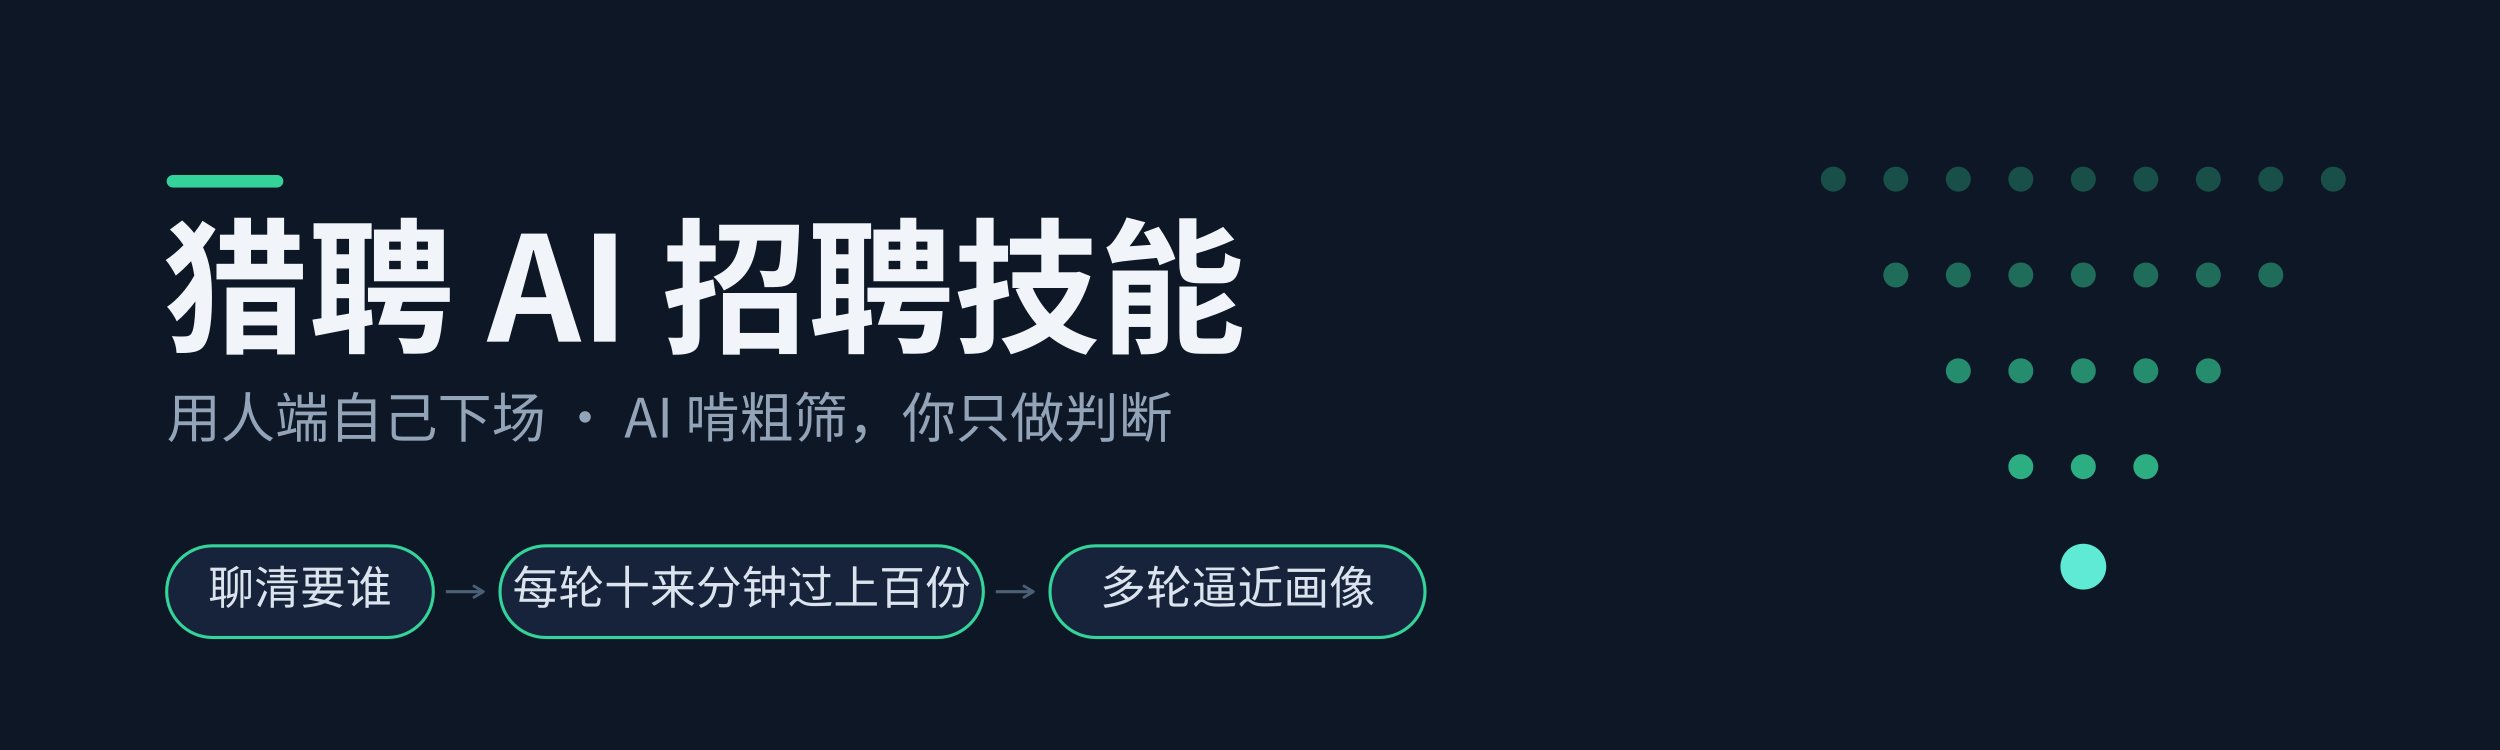
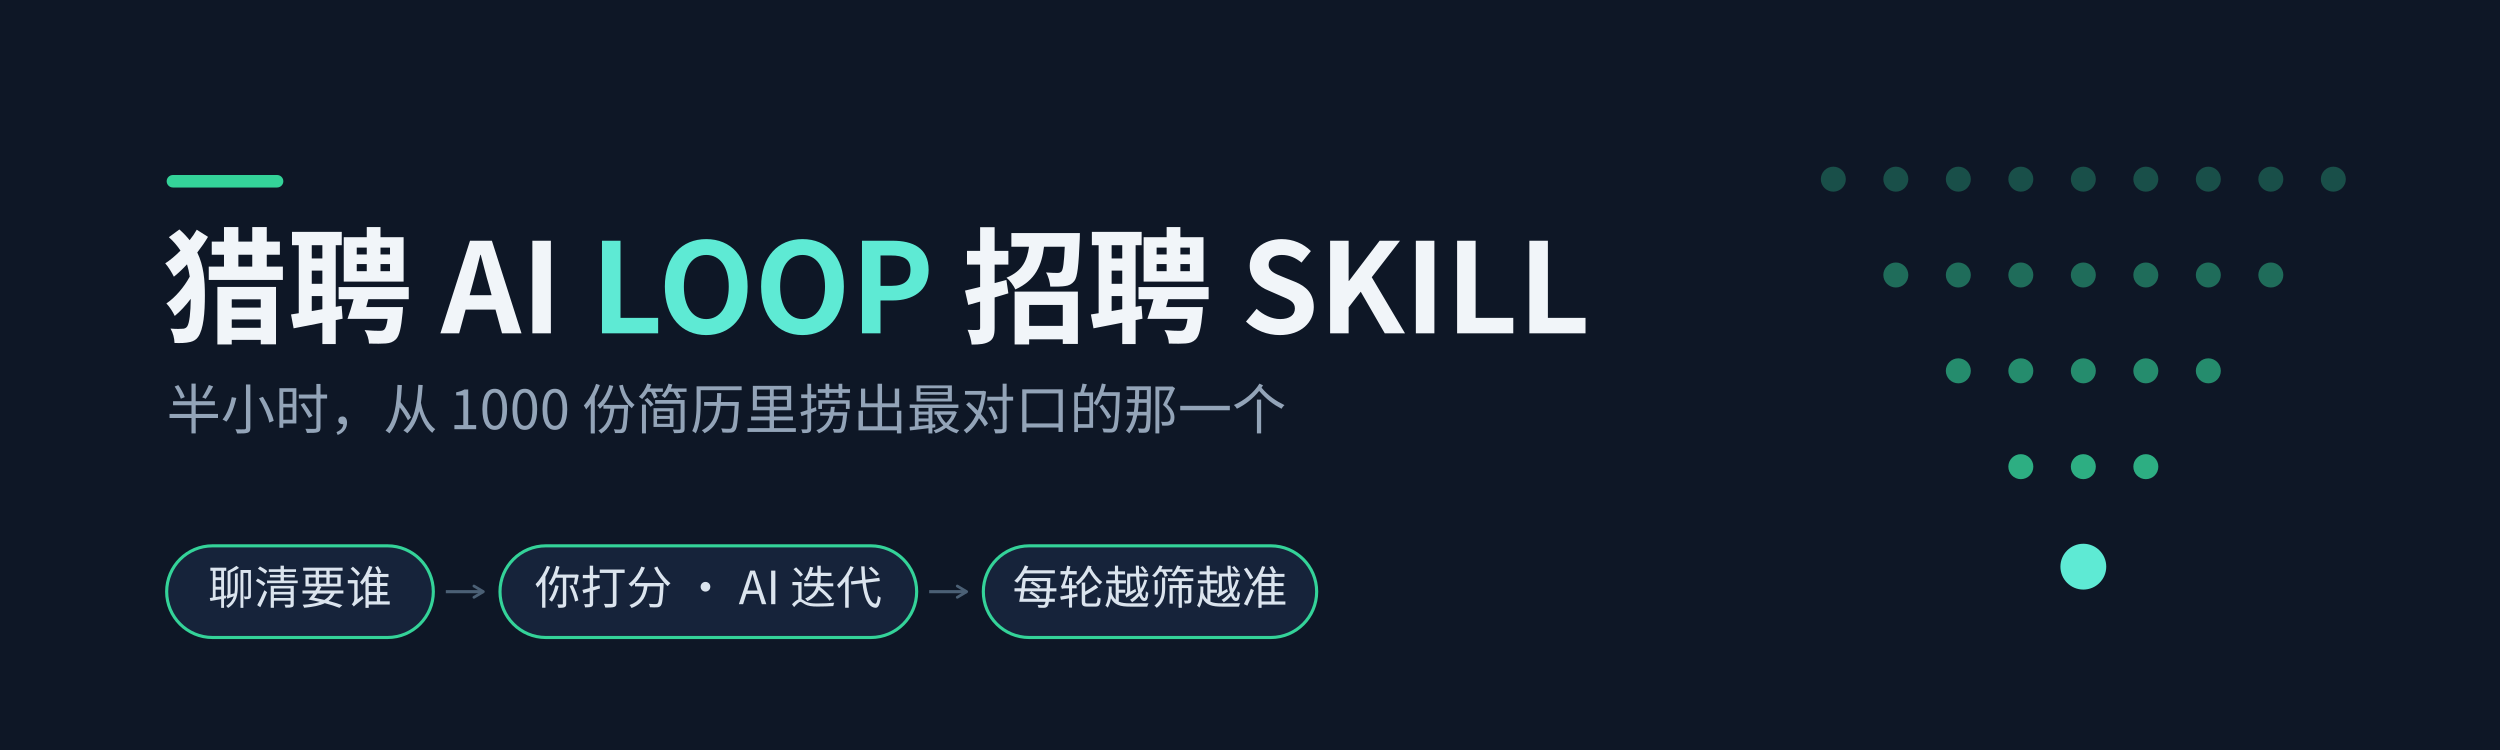
<svg xmlns="http://www.w3.org/2000/svg" viewBox="0 0 1200 360" role="img" font-family="'PingFang SC','Microsoft YaHei','Hiragino Sans GB','Noto Sans CJK SC',sans-serif">
  <defs>
    <marker id="ar" viewBox="0 0 10 10" refX="7" refY="5" markerWidth="6" markerHeight="6" orient="auto-start-reverse">
      <path d="M2 2L7 5L2 8" fill="none" stroke="#4b6075" stroke-width="1.5" stroke-linecap="round" stroke-linejoin="round" />
    </marker>
  </defs>
  <rect width="1200" height="360" fill="#0e1726" />
  <g fill="#34d399">
    <g opacity="0.30">
      <circle cx="880" cy="86" r="6" />
      <circle cx="910" cy="86" r="6" />
      <circle cx="940" cy="86" r="6" />
      <circle cx="970" cy="86" r="6" />
      <circle cx="1000" cy="86" r="6" />
      <circle cx="1030" cy="86" r="6" />
      <circle cx="1060" cy="86" r="6" />
      <circle cx="1090" cy="86" r="6" />
      <circle cx="1120" cy="86" r="6" />
    </g>
    <g opacity="0.45">
      <circle cx="910" cy="132" r="6" />
      <circle cx="940" cy="132" r="6" />
      <circle cx="970" cy="132" r="6" />
      <circle cx="1000" cy="132" r="6" />
      <circle cx="1030" cy="132" r="6" />
      <circle cx="1060" cy="132" r="6" />
      <circle cx="1090" cy="132" r="6" />
    </g>
    <g opacity="0.62">
      <circle cx="940" cy="178" r="6" />
      <circle cx="970" cy="178" r="6" />
      <circle cx="1000" cy="178" r="6" />
      <circle cx="1030" cy="178" r="6" />
      <circle cx="1060" cy="178" r="6" />
    </g>
    <g opacity="0.80">
      <circle cx="970" cy="224" r="6" />
      <circle cx="1000" cy="224" r="6" />
      <circle cx="1030" cy="224" r="6" />
    </g>
    <circle cx="1000" cy="272" r="11" fill="#5eead4" />
  </g>
  <rect x="80" y="84" width="56" height="6" rx="3" fill="#34d399" />
-   <text x="78" y="164" font-size="70" font-weight="800" fill="#f1f5f9">猎聘 AI 招聘技能</text>
-   <text x="80" y="210" font-size="26" fill="#93a4b8">用人端自己下场 · AI 啃粗筛，你只做判断</text>
+   <text x="78" y="160" font-size="60" font-weight="800" fill="#f1f5f9">猎聘 AI <tspan fill="#5eead4">LOOP</tspan> 招聘 SKILL</text>
+   <text x="80" y="206" font-size="26" fill="#93a4b8">半小时，从 1000 份简历里捞出最对口的那一个</text>
  <g>
    <rect x="80" y="262" width="128" height="44" rx="22" fill="#16233a" stroke="#34d399" stroke-width="1.5" />
    <text x="144" y="290" font-size="22" fill="#dbe4ee" text-anchor="middle">聊清要谁</text>
    <line x1="214" y1="284" x2="232" y2="284" stroke="#4b6075" stroke-width="1.5" marker-end="url(#ar)" />
-     <rect x="240" y="262" width="232" height="44" rx="22" fill="#16233a" stroke="#34d399" stroke-width="1.5" />
-     <text x="356" y="290" font-size="22" fill="#dbe4ee" text-anchor="middle">每轮十来分钟过上百份</text>
-     <line x1="478" y1="284" x2="496" y2="284" stroke="#4b6075" stroke-width="1.5" marker-end="url(#ar)" />
-     <rect x="504" y="262" width="180" height="44" rx="22" fill="#16233a" stroke="#34d399" stroke-width="1.5" />
-     <text x="594" y="290" font-size="22" fill="#dbe4ee" text-anchor="middle">多轮逼近画像</text>
+     <rect x="240" y="262" width="200" height="44" rx="22" fill="#16233a" stroke="#34d399" stroke-width="1.5" />
+     <text x="340" y="290" font-size="22" fill="#dbe4ee" text-anchor="middle">你打分 · AI 迭代</text>
+     <line x1="446" y1="284" x2="464" y2="284" stroke="#4b6075" stroke-width="1.5" marker-end="url(#ar)" />
+     <rect x="472" y="262" width="160" height="44" rx="22" fill="#16233a" stroke="#34d399" stroke-width="1.5" />
+     <text x="552" y="290" font-size="22" fill="#dbe4ee" text-anchor="middle">每轮越筛越准</text>
  </g>
</svg>
